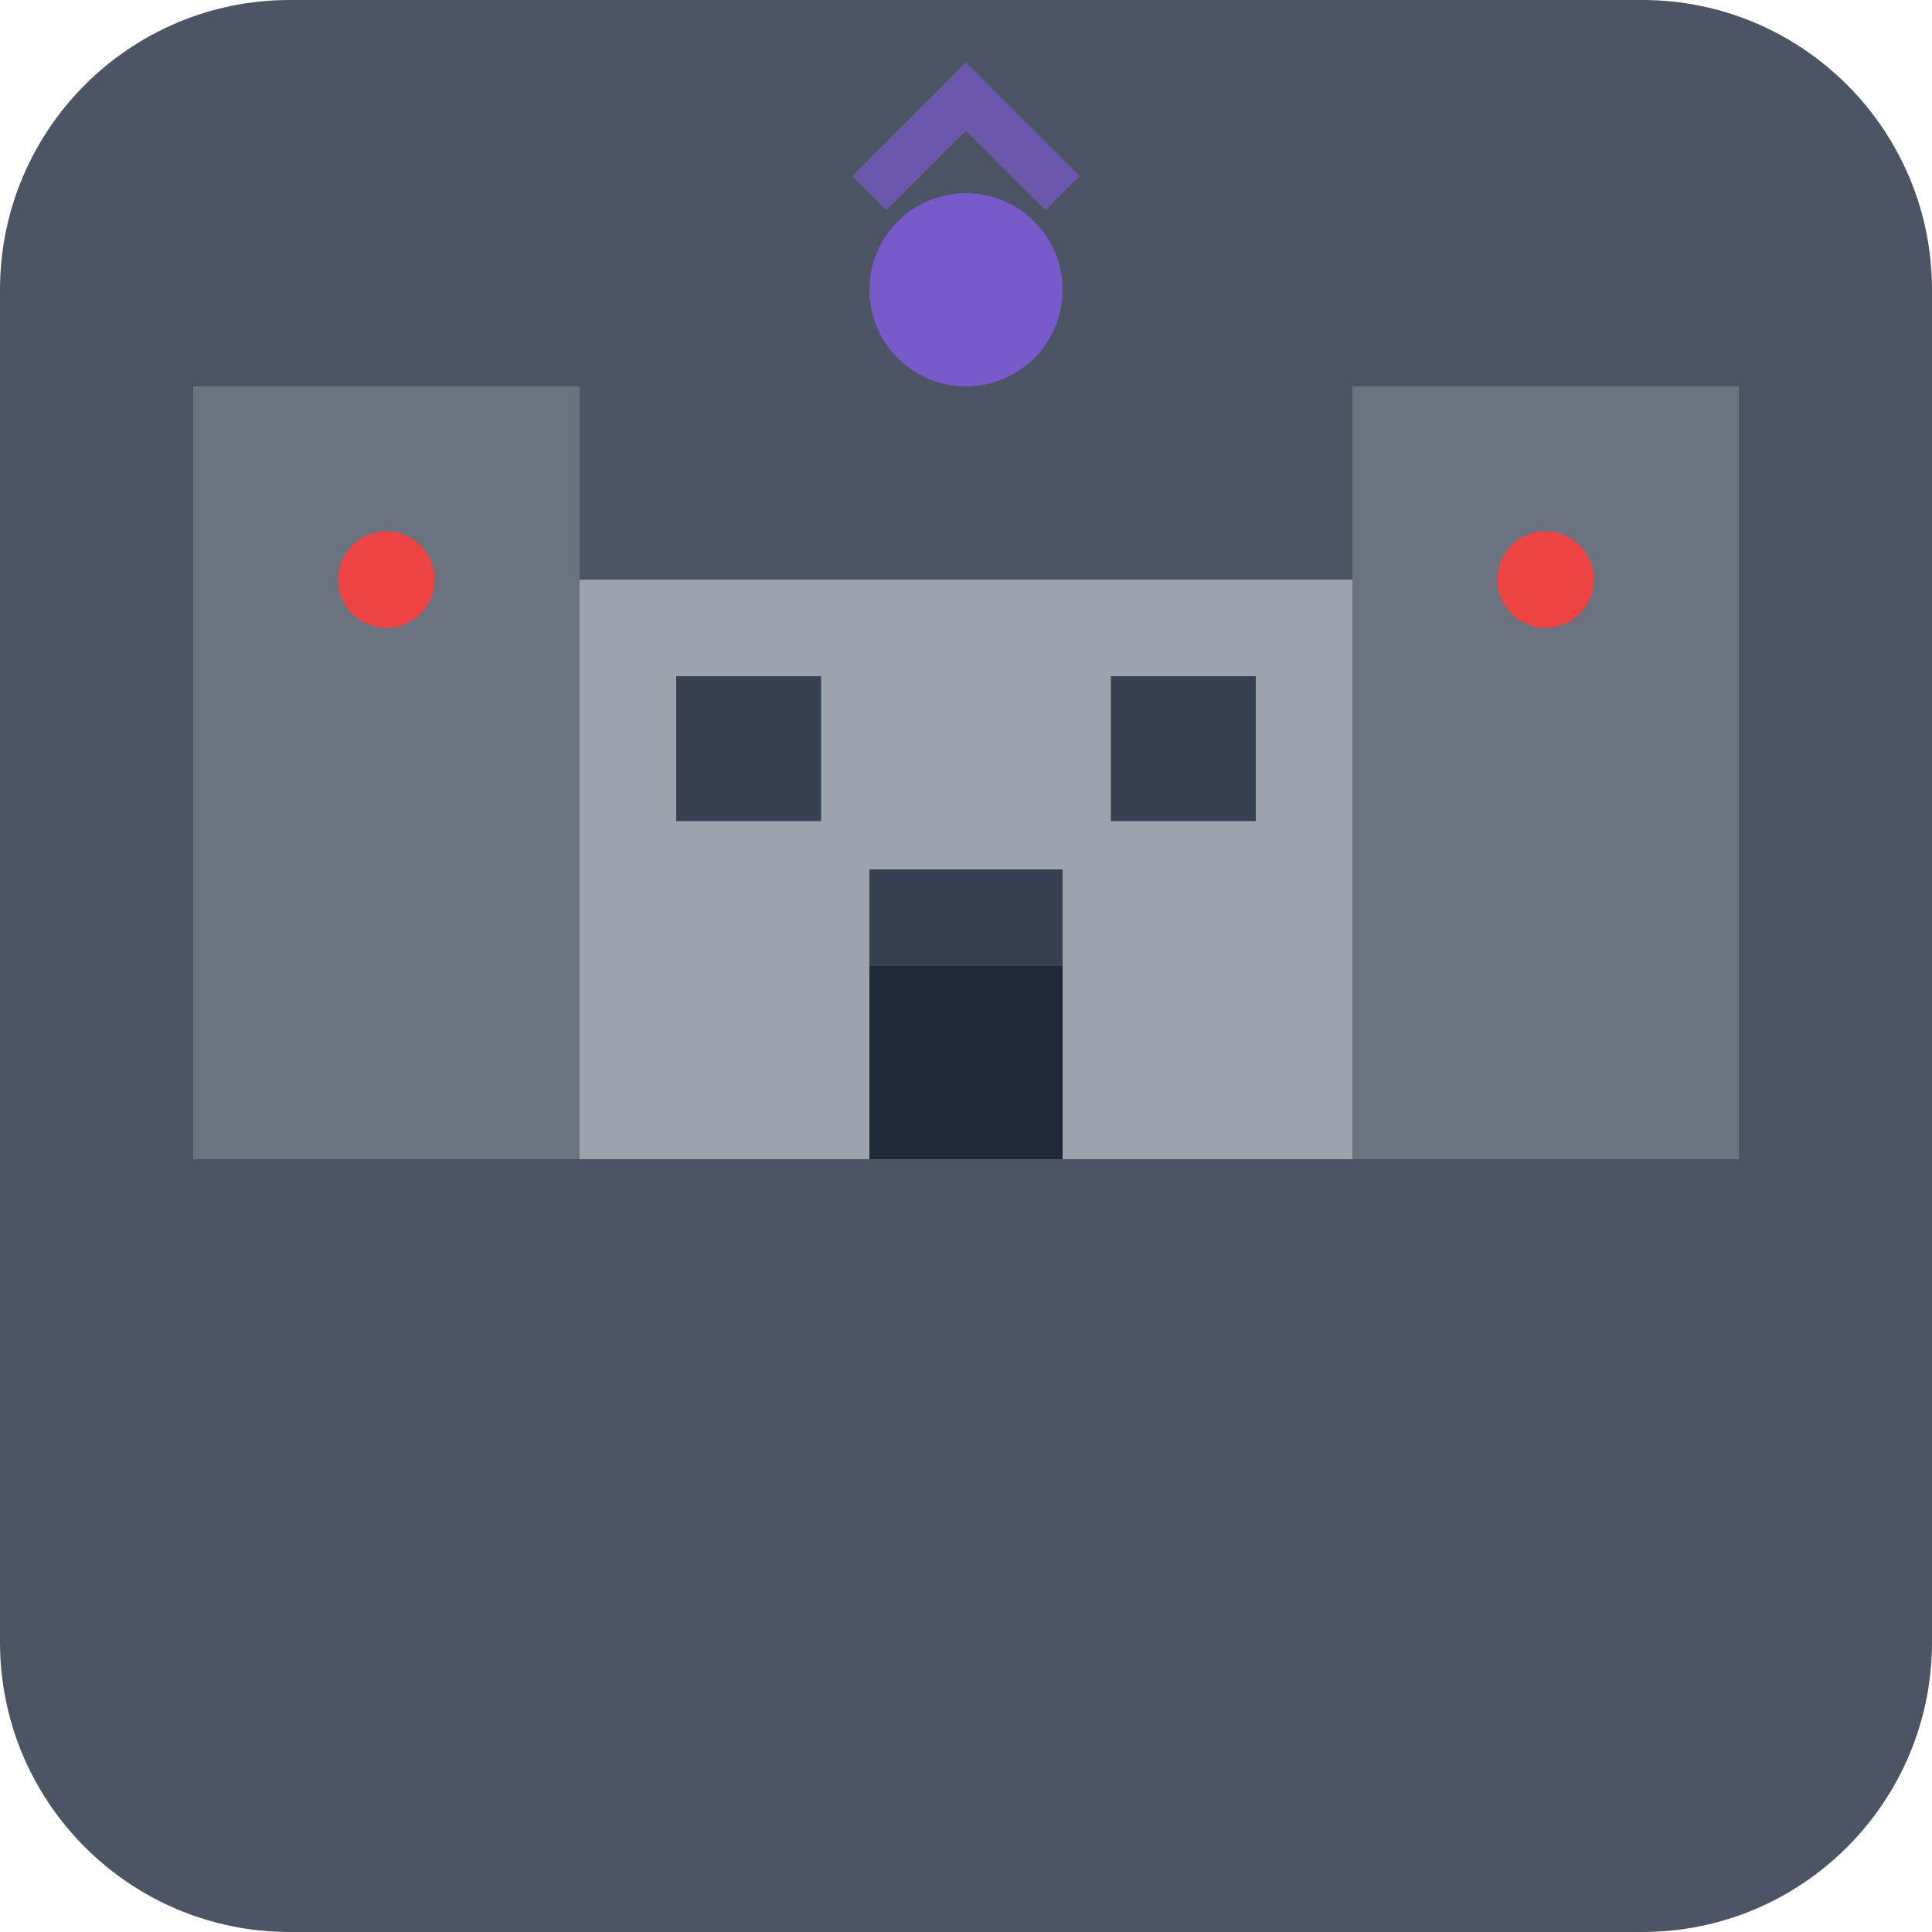
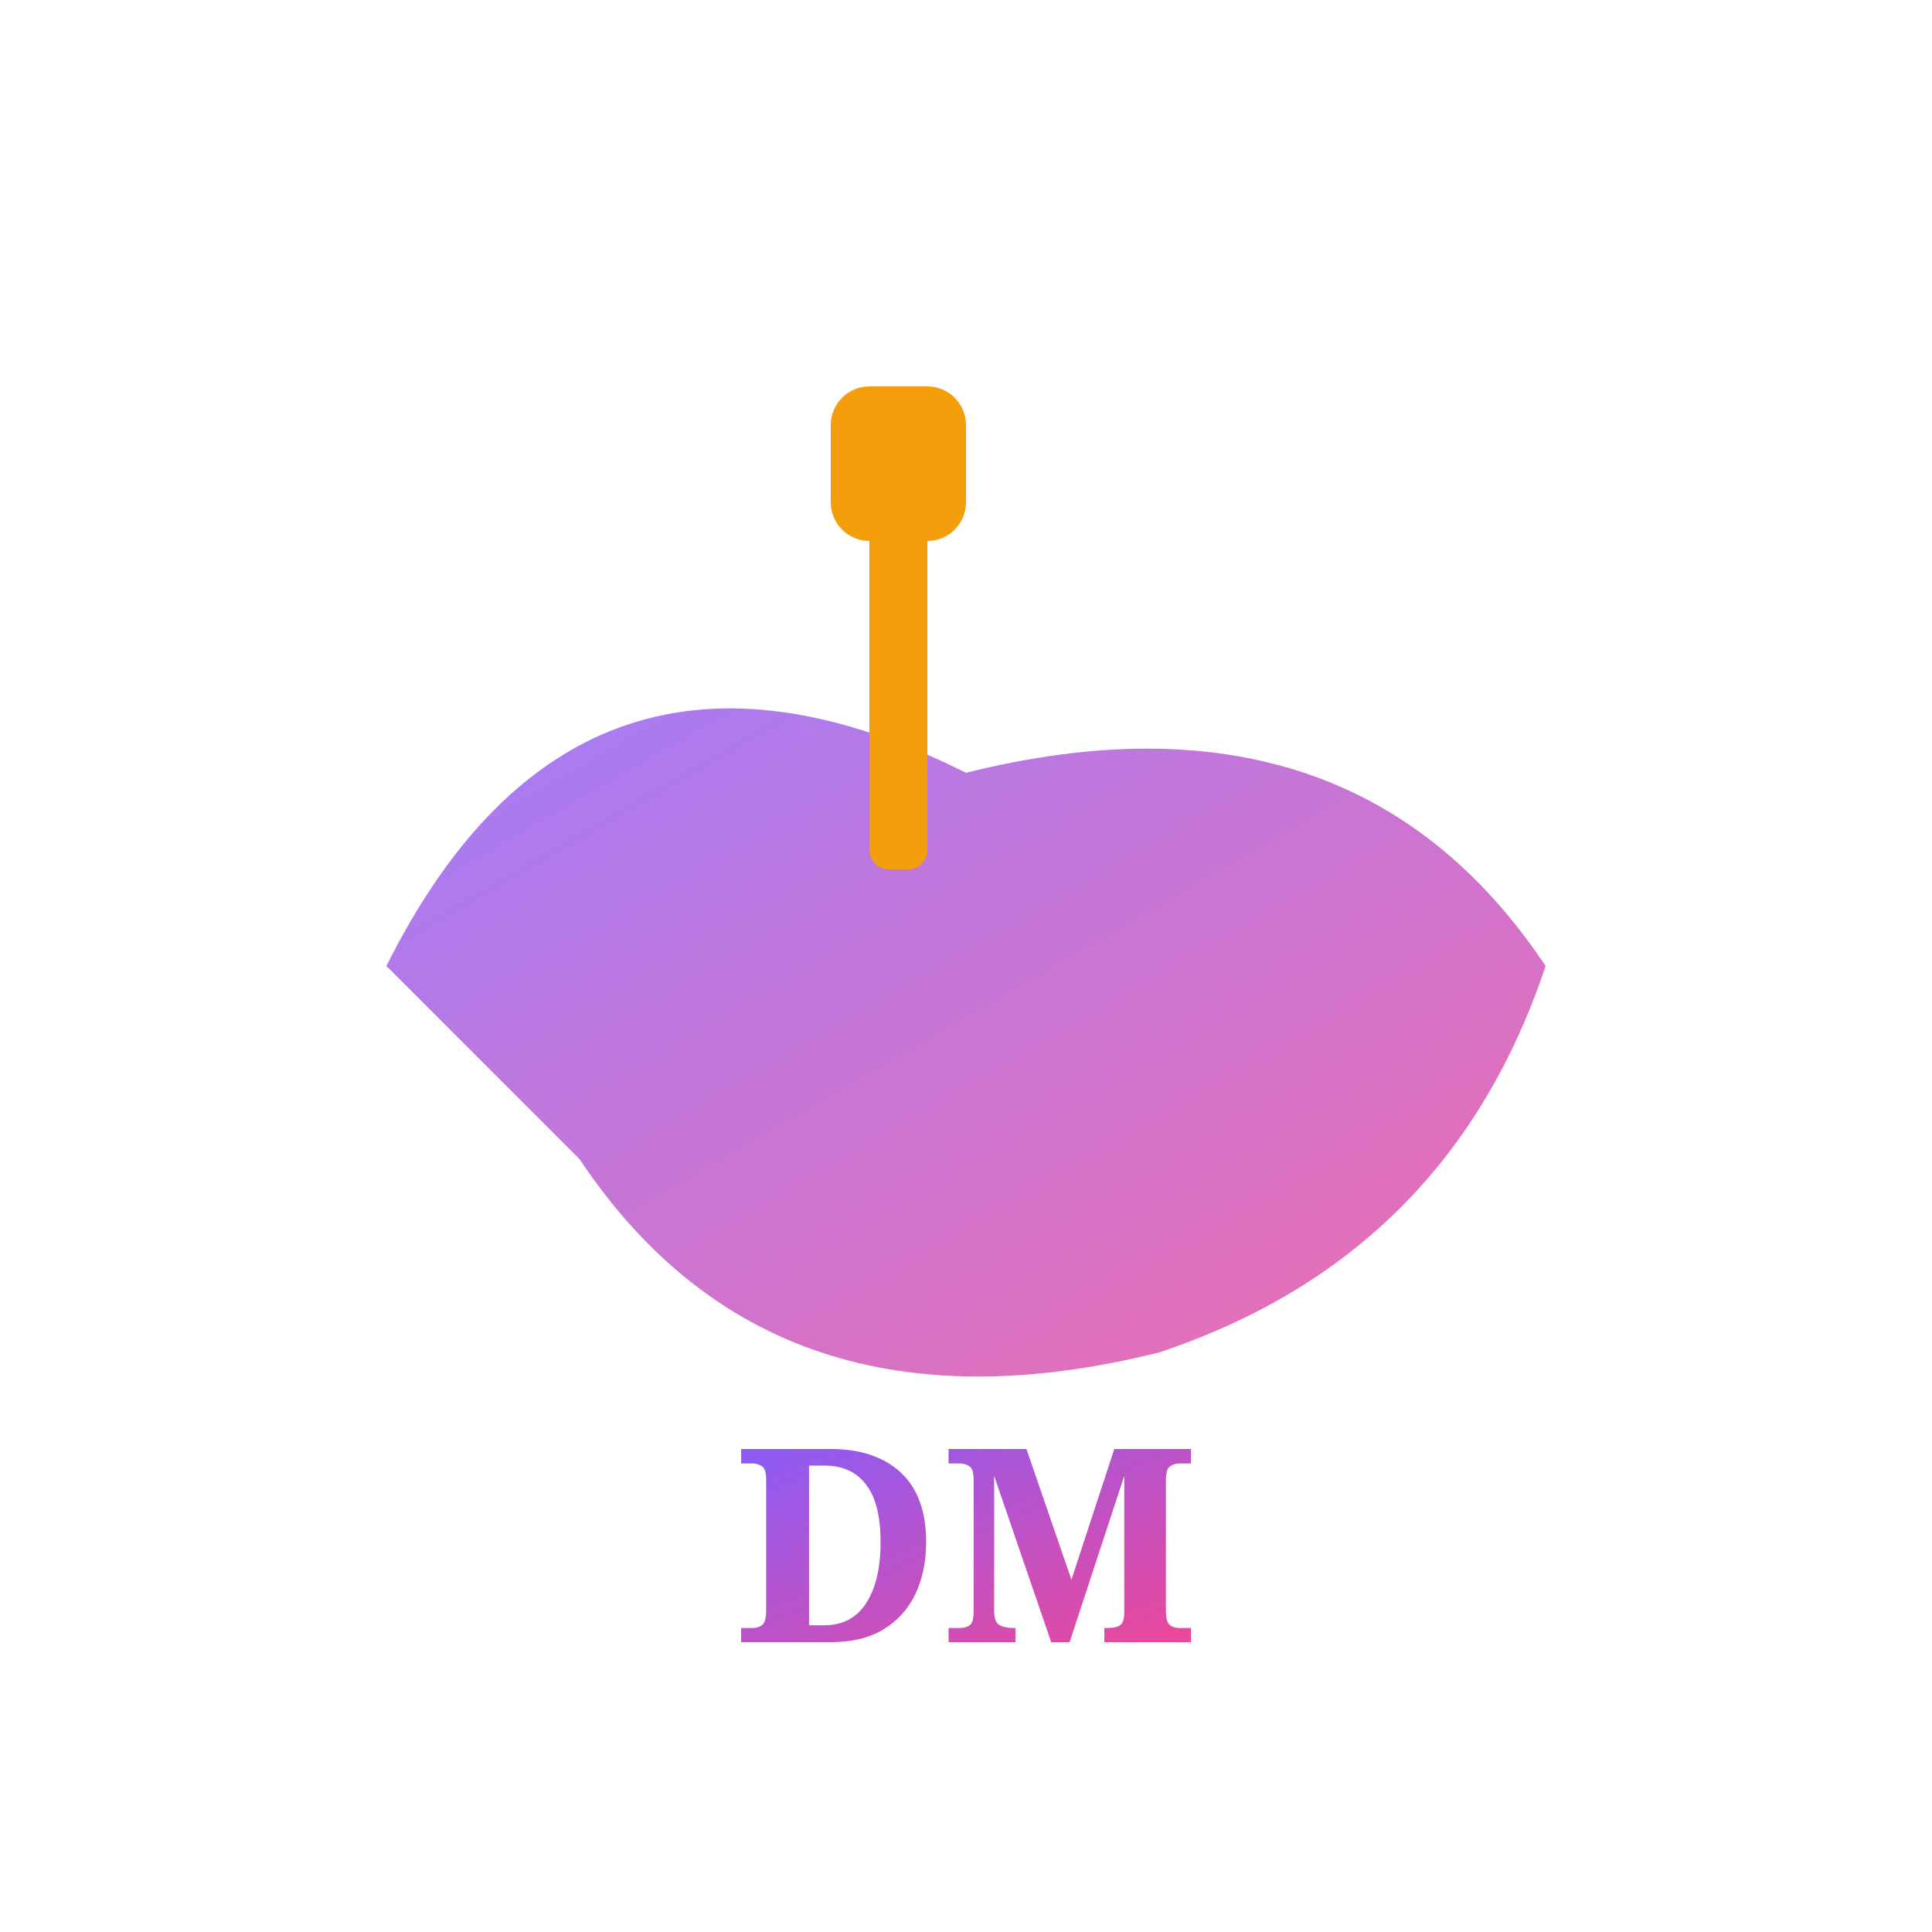
- <svg xmlns="http://www.w3.org/2000/svg" width="40" height="40" viewBox="0 0 40 40" fill="none">
-   <rect width="40" height="40" rx="6" fill="#4B5563" />
-   <rect x="4" y="8" width="8" height="16" fill="#6B7280" />
-   <rect x="28" y="8" width="8" height="16" fill="#6B7280" />
-   <rect x="12" y="12" width="16" height="12" fill="#9CA3AF" />
-   <rect x="14" y="14" width="3" height="3" fill="#374151" />
-   <rect x="23" y="14" width="3" height="3" fill="#374151" />
-   <rect x="18" y="18" width="4" height="3" fill="#374151" />
-   <rect x="18" y="20" width="4" height="4" fill="#1F2937" />
-   <circle cx="8" cy="12" r="1" fill="#EF4444" />
-   <circle cx="32" cy="12" r="1" fill="#EF4444" />
-   <circle cx="20" cy="6" r="2" fill="#8B5CF6" opacity="0.7" />
-   <path d="M18 4L20 2L22 4" stroke="#8B5CF6" stroke-width="1" fill="none" opacity="0.5" />
+ <svg xmlns="http://www.w3.org/2000/svg" viewBox="0 0 100 100" width="100" height="100">
+   <defs>
+     <linearGradient id="logoGradient" x1="0%" y1="0%" x2="100%" y2="100%">
+       <stop offset="0%" style="stop-color:#8B5CF6;stop-opacity:1" />
+       <stop offset="100%" style="stop-color:#EC4899;stop-opacity:1" />
+     </linearGradient>
+   </defs>
+   <path d="M20 50 Q30 30 50 40 Q70 35 80 50 Q75 65 60 70 Q40 75 30 60 Q25 55 20 50 Z" fill="url(#logoGradient)" opacity="0.8" />
+   <rect x="45" y="25" width="3" height="20" fill="#F59E0B" rx="1" />
+   <rect x="43" y="20" width="7" height="8" fill="#F59E0B" rx="2" />
+   <text x="50" y="85" text-anchor="middle" fill="url(#logoGradient)" font-family="serif" font-size="14" font-weight="bold">DM</text>
</svg>
